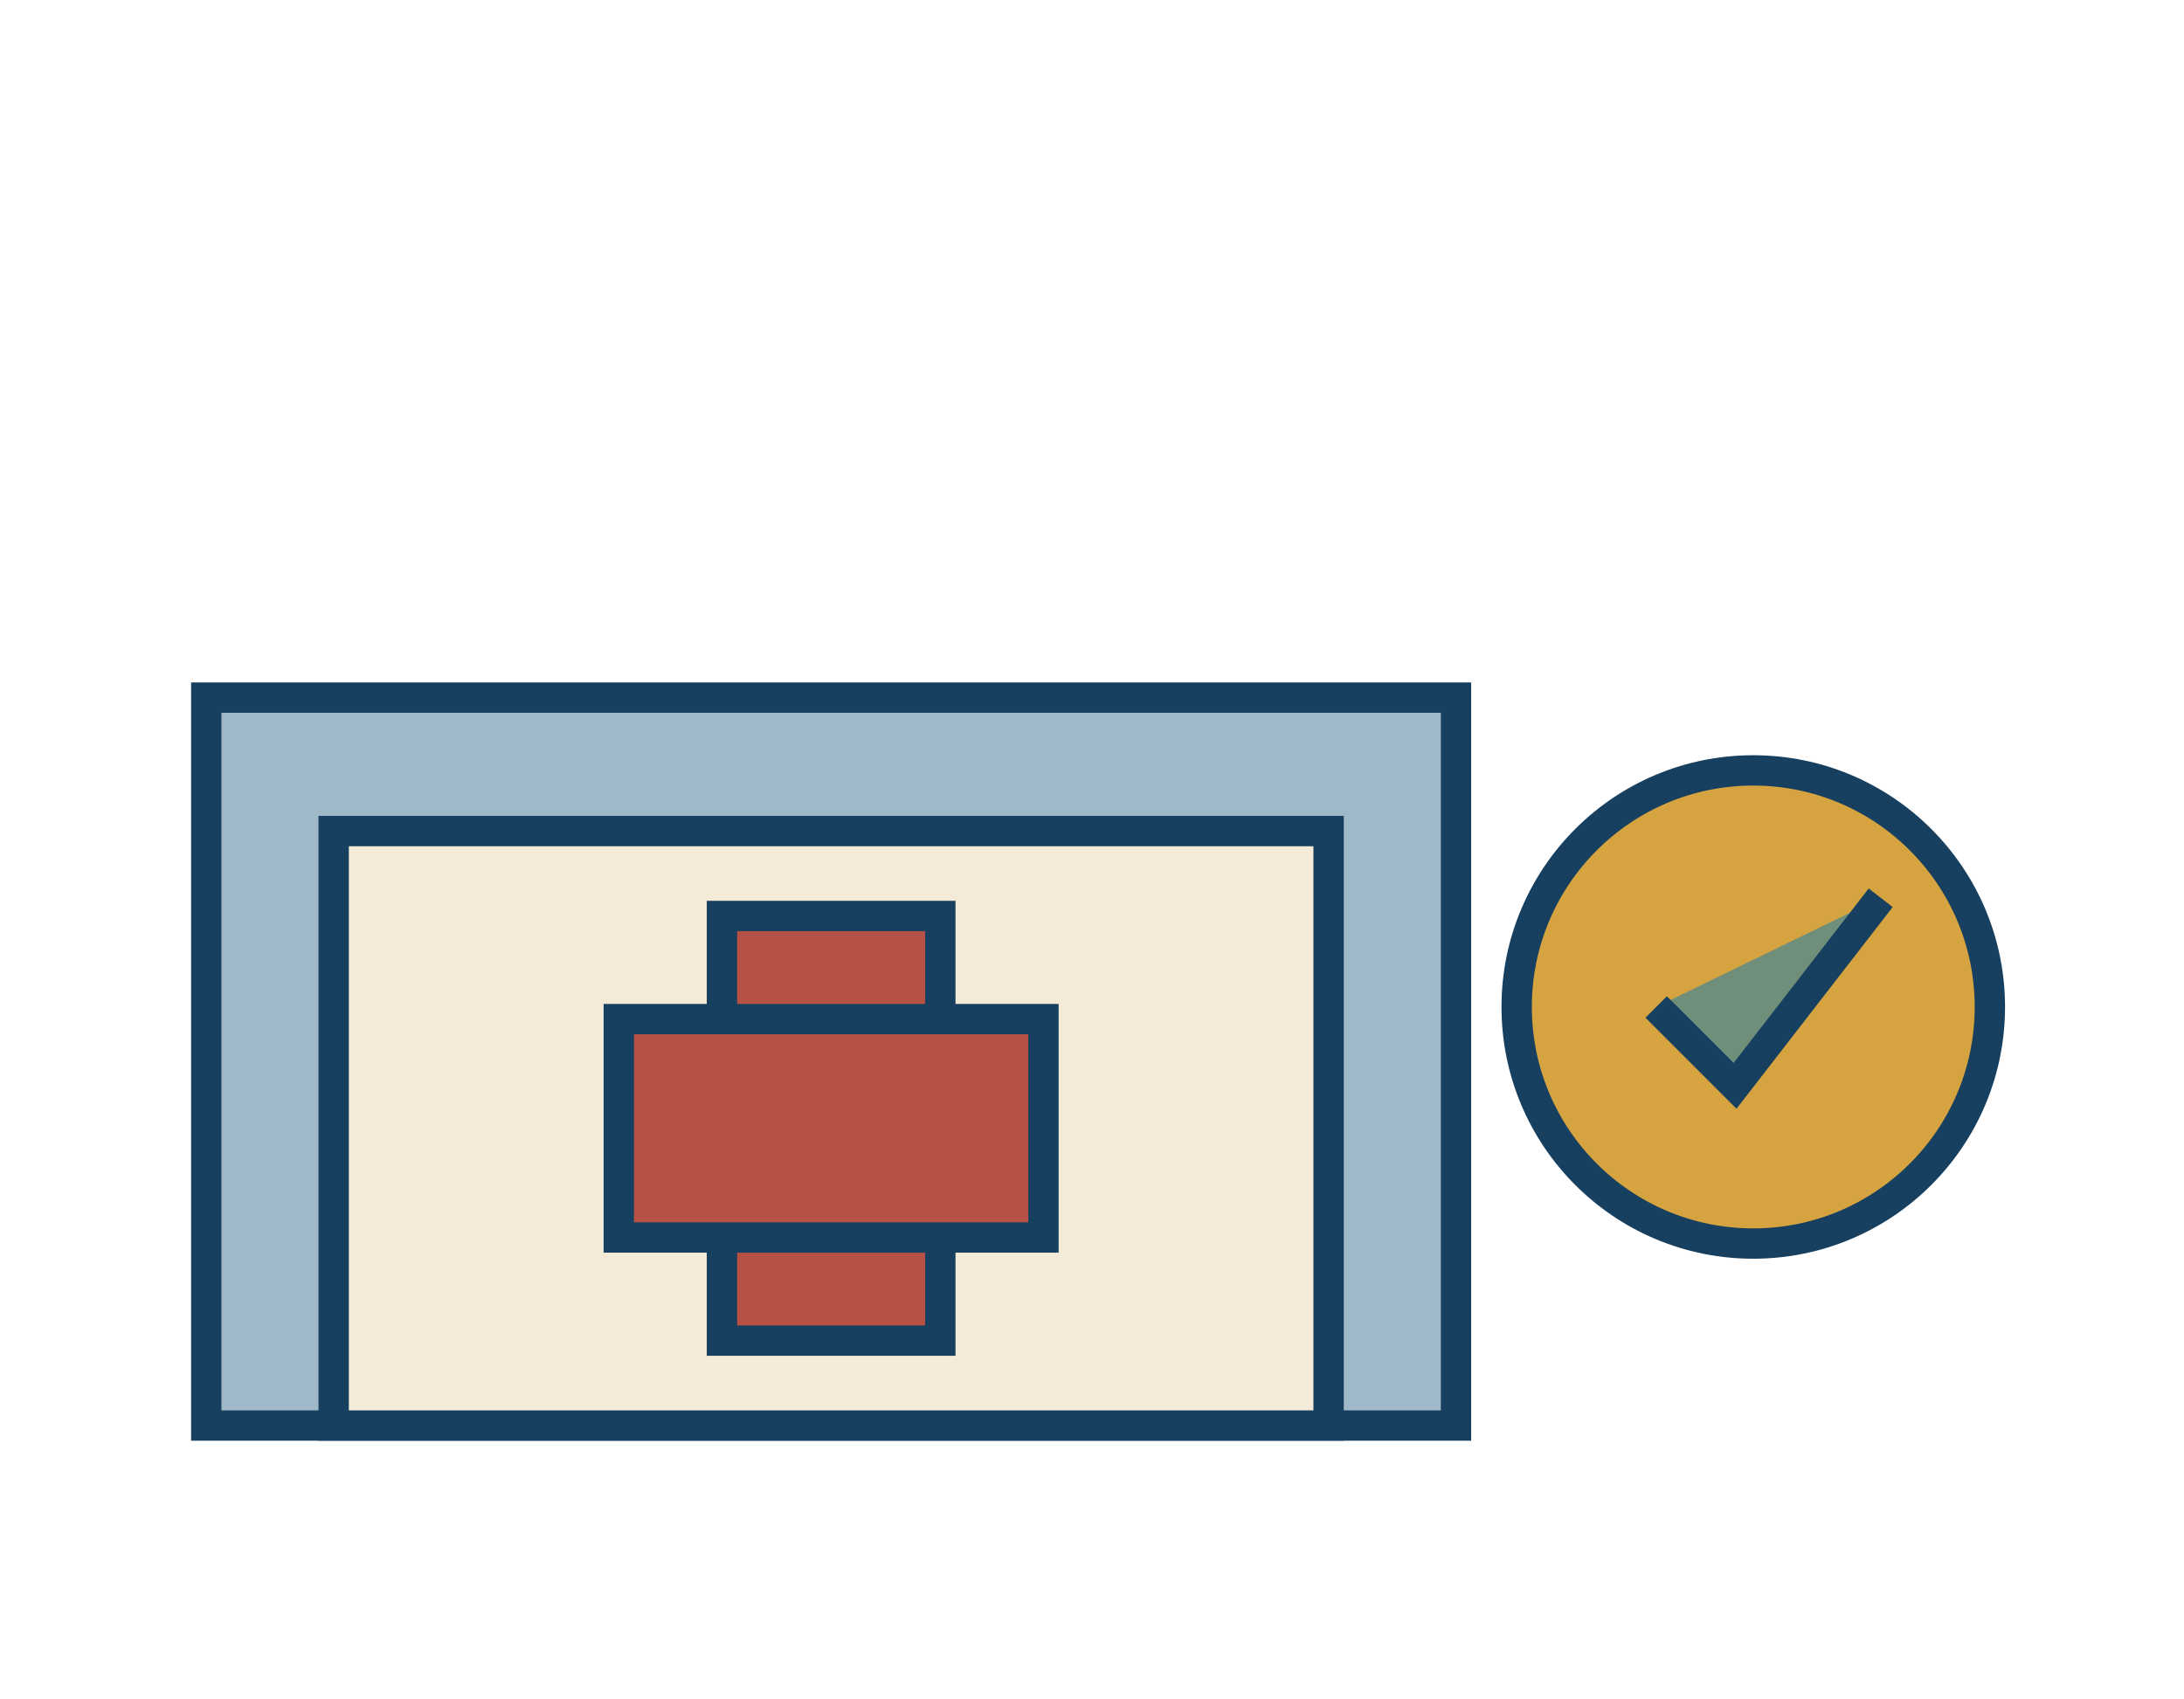
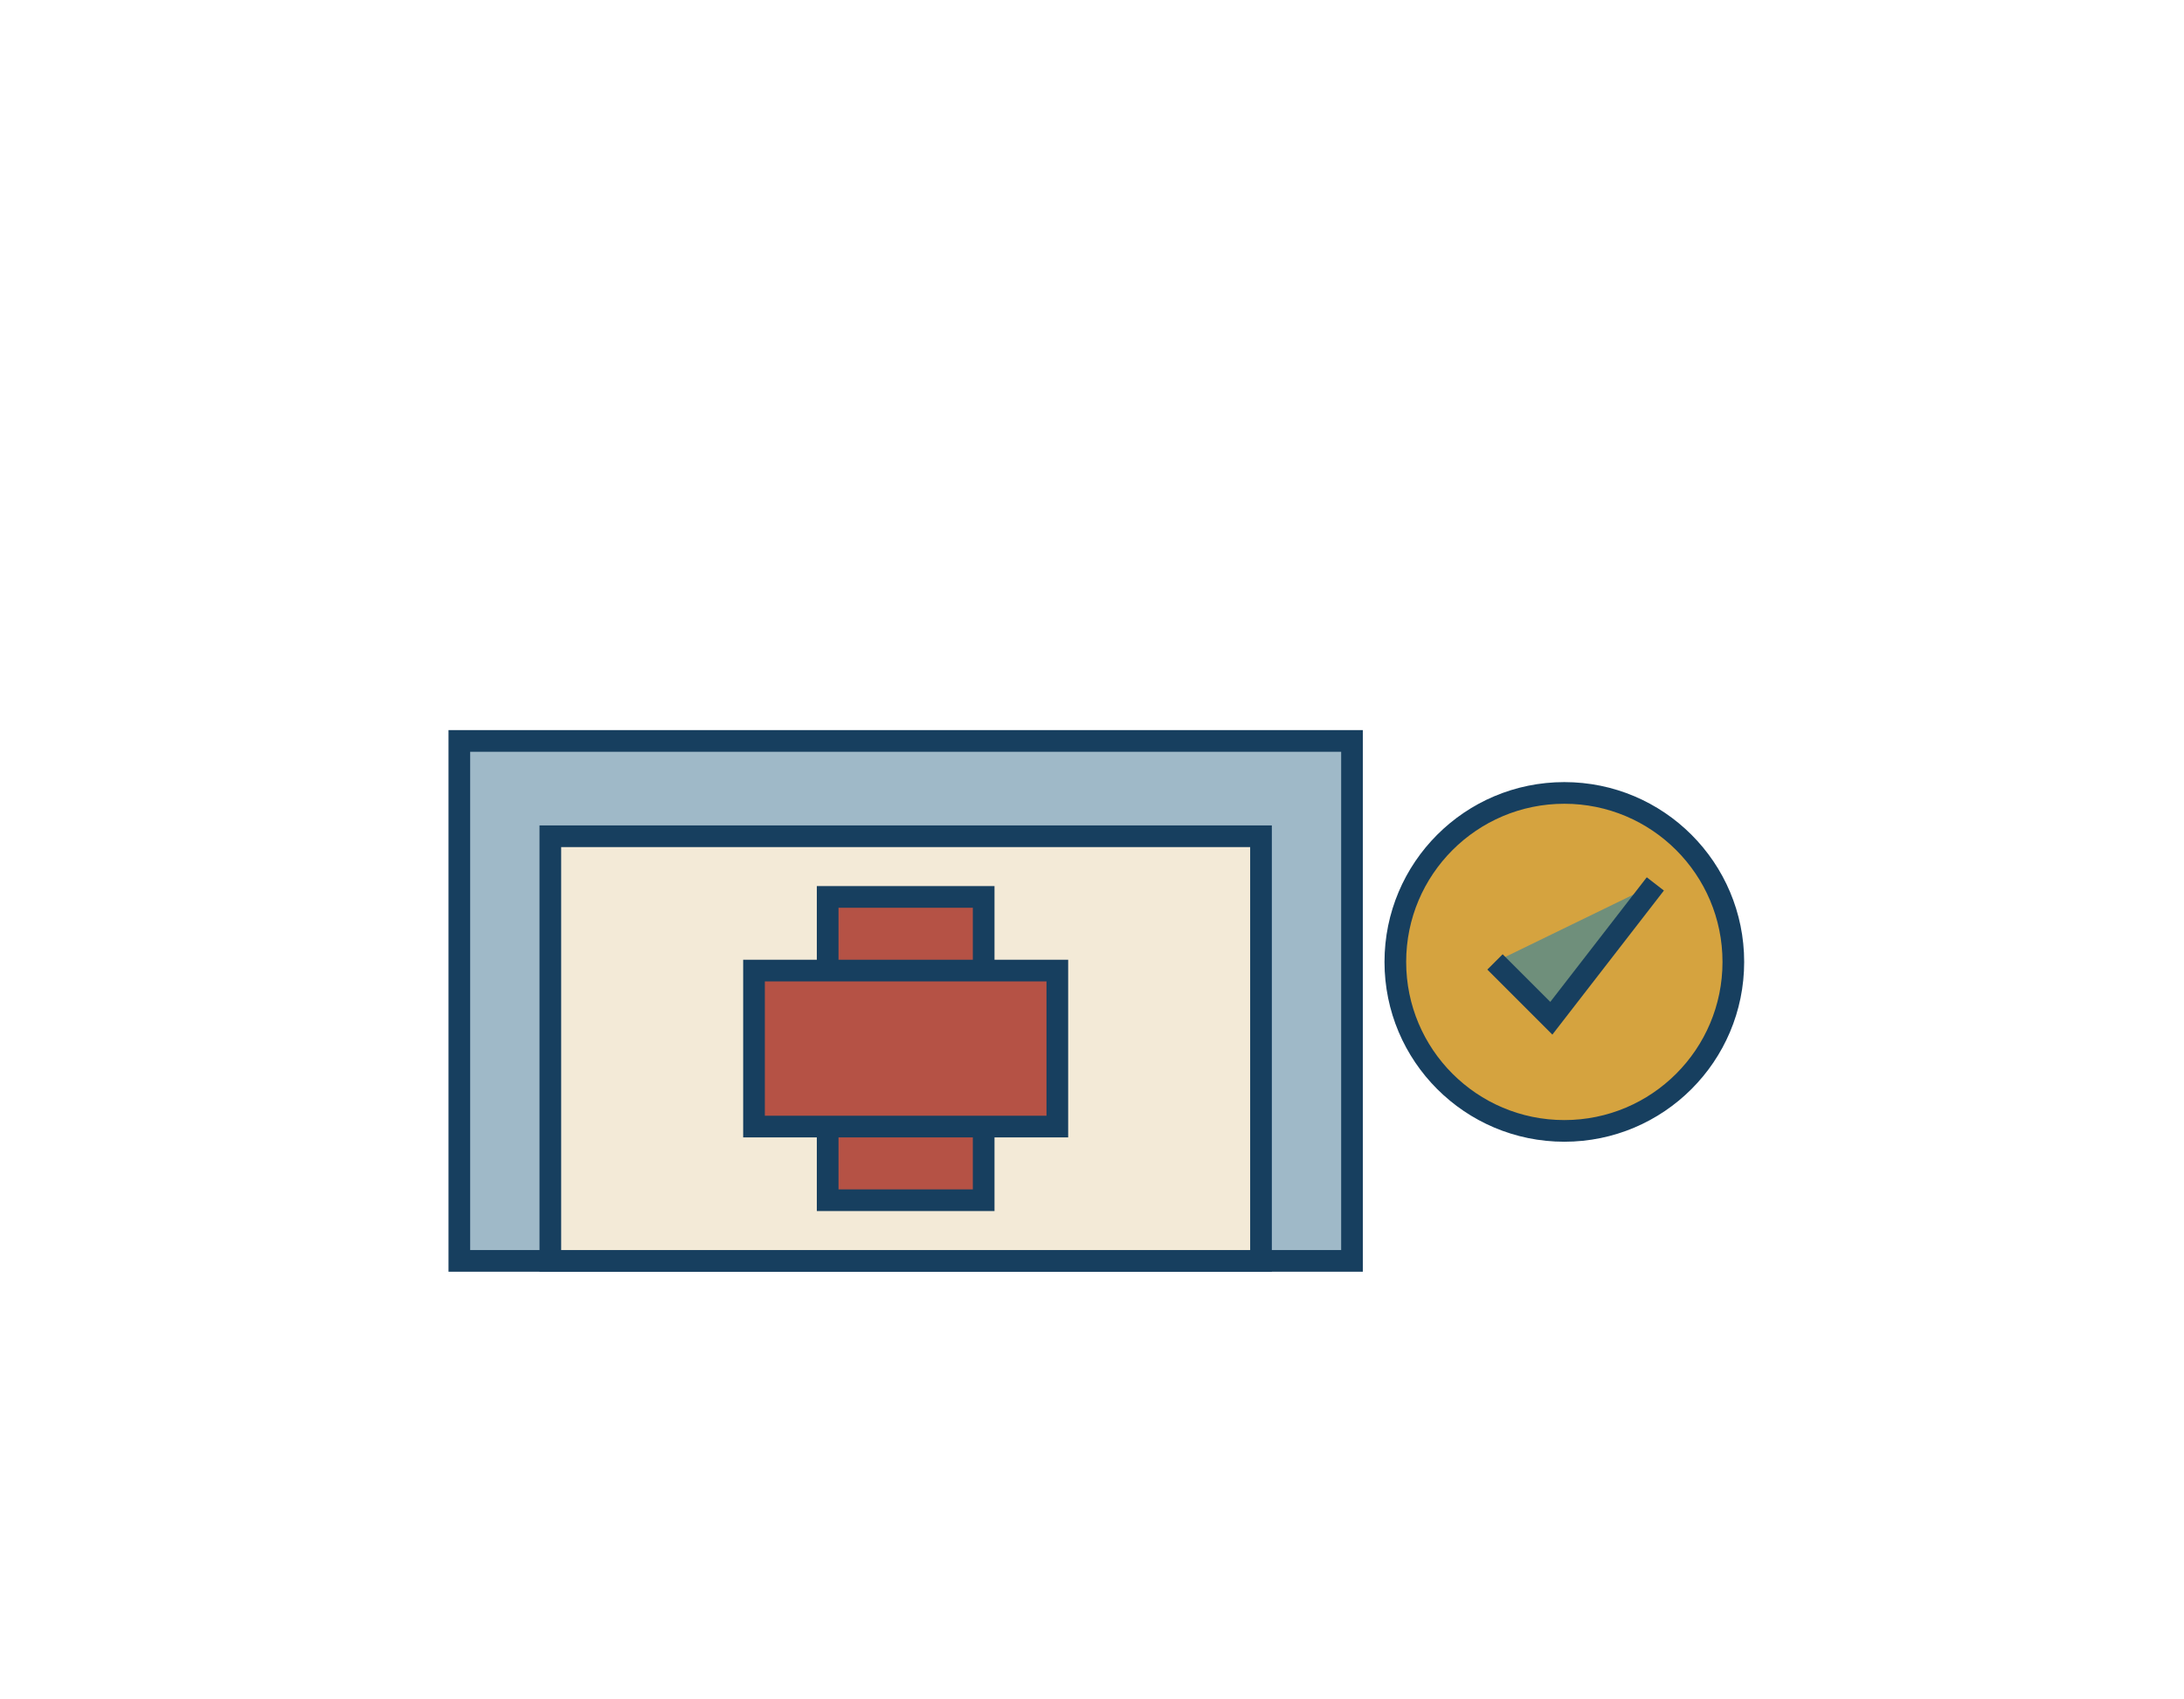
- <svg xmlns="http://www.w3.org/2000/svg" viewBox="0 0 360 280">
+ <svg xmlns="http://www.w3.org/2000/svg" viewBox="-72 -56 504 392">
  <g stroke="#173f5f" stroke-width="5">
    <path fill="#9fb9c8" d="M34 115h206v120H34z" />
    <path fill="#f3ead7" d="M55 137h164v98H55z" />
    <path fill="#b55245" d="M119 151h36v70h-36z" />
    <path fill="#b55245" d="M102 168h70v36h-70z" />
    <circle cx="289" cy="166" r="39" fill="#d5a33f" />
    <path fill="#6f8f7b" d="M273 166l13 13 24-31" />
  </g>
</svg>
